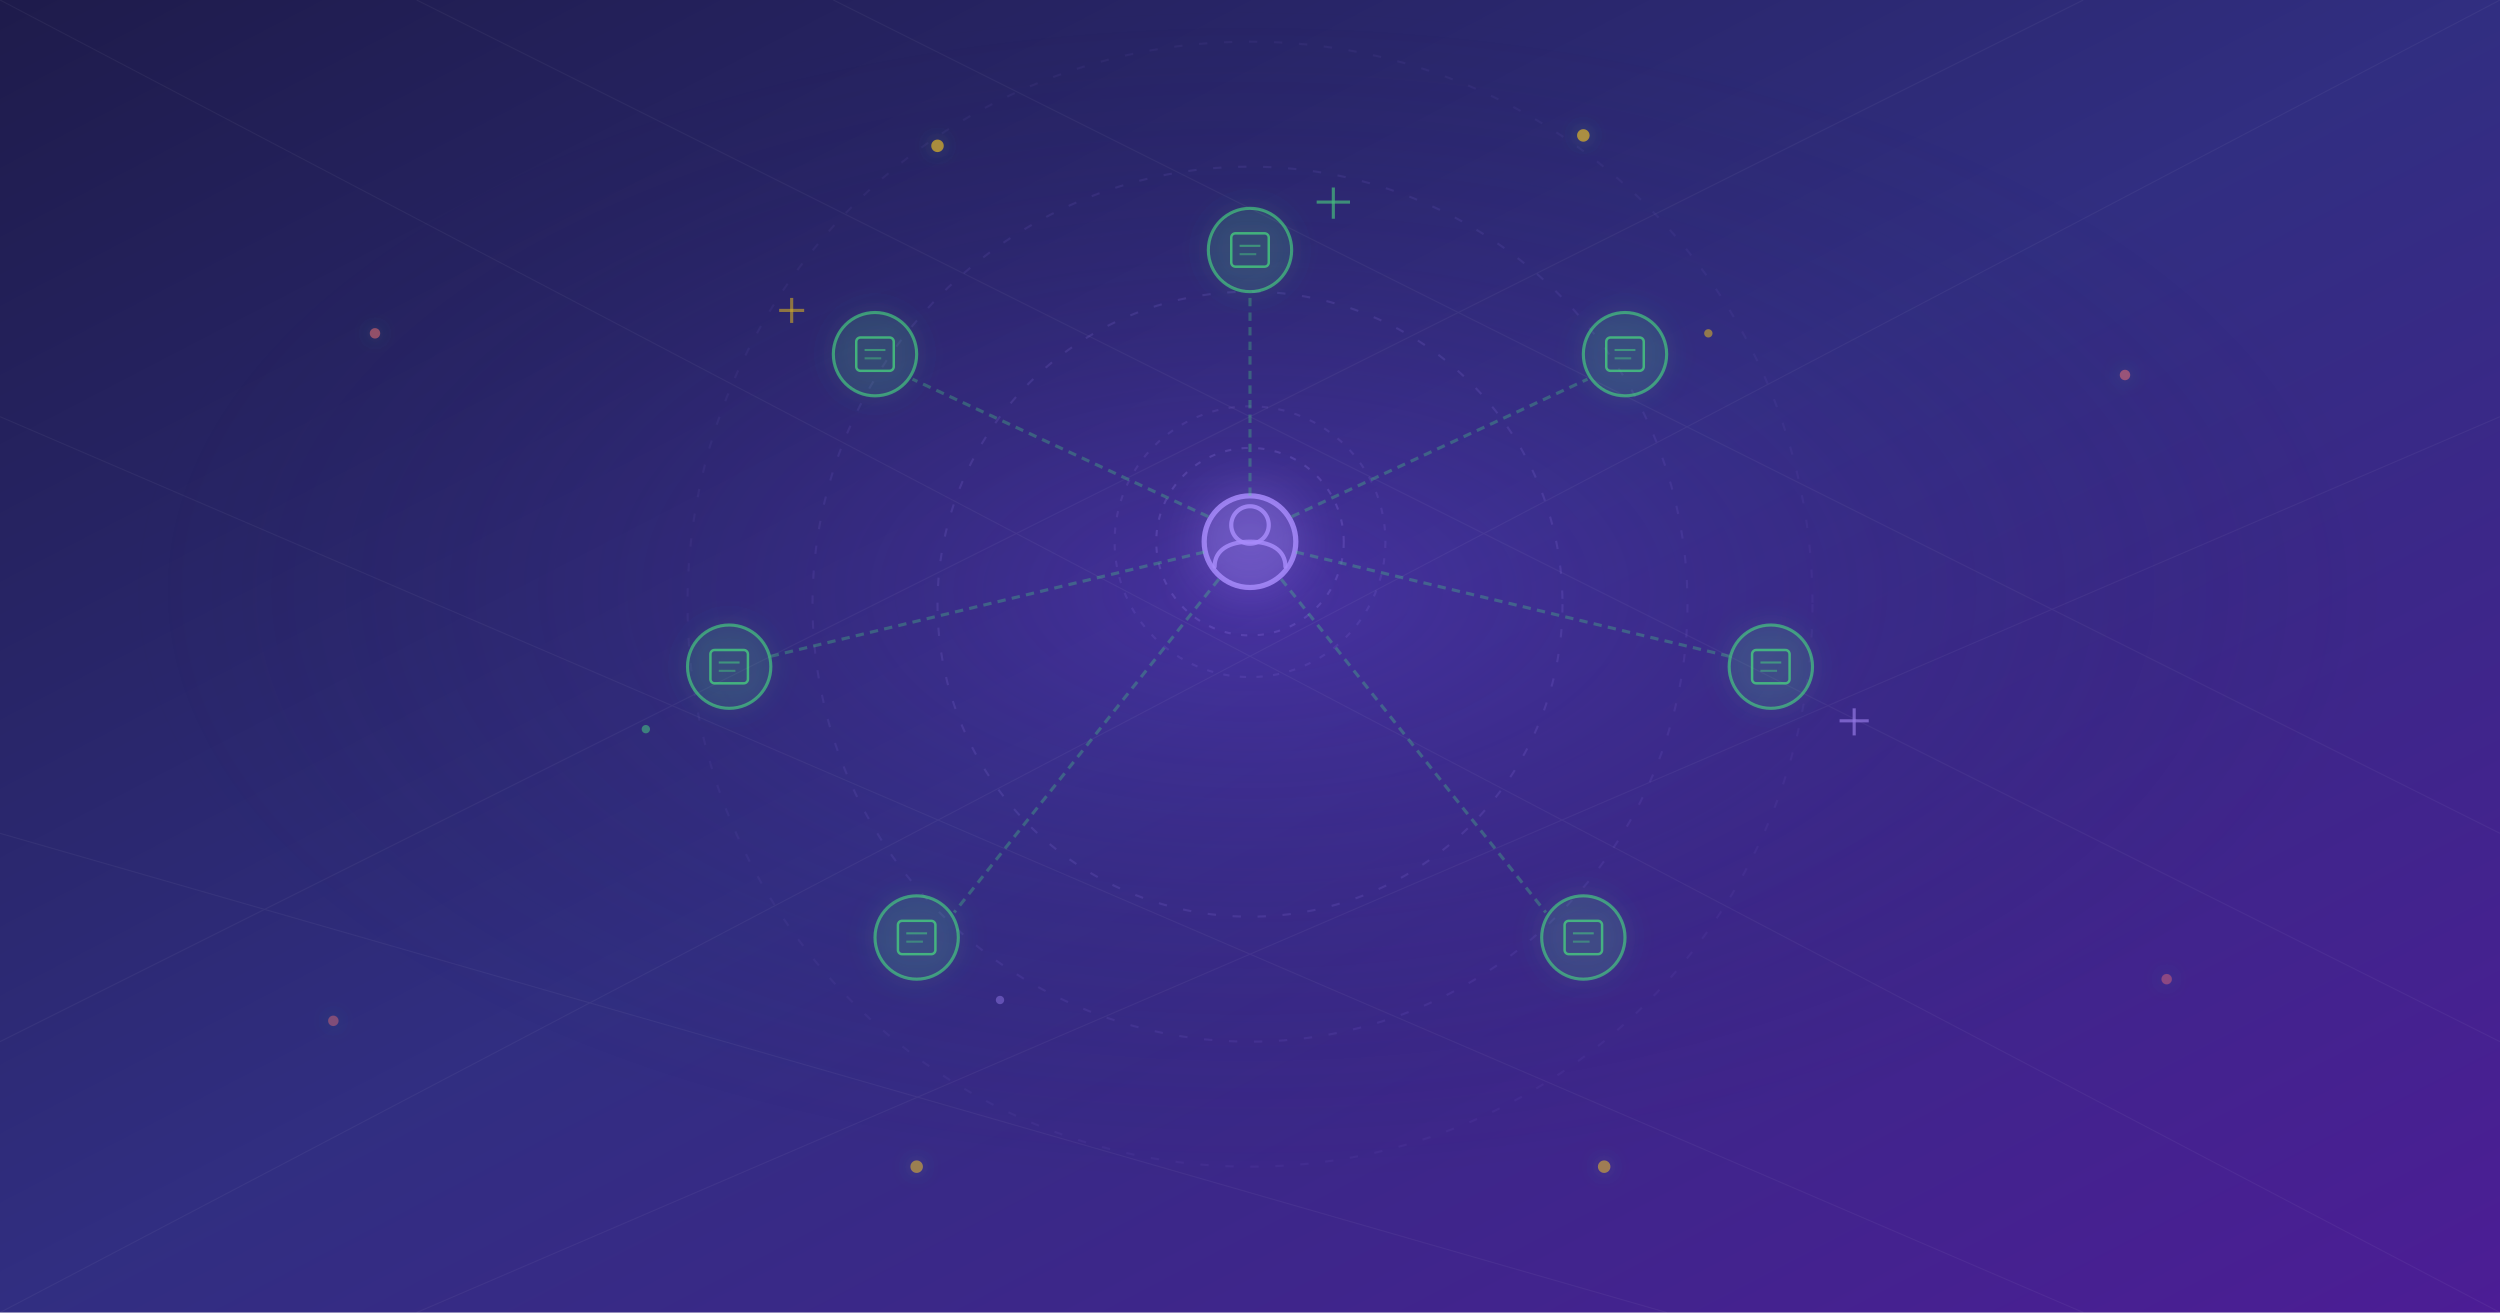
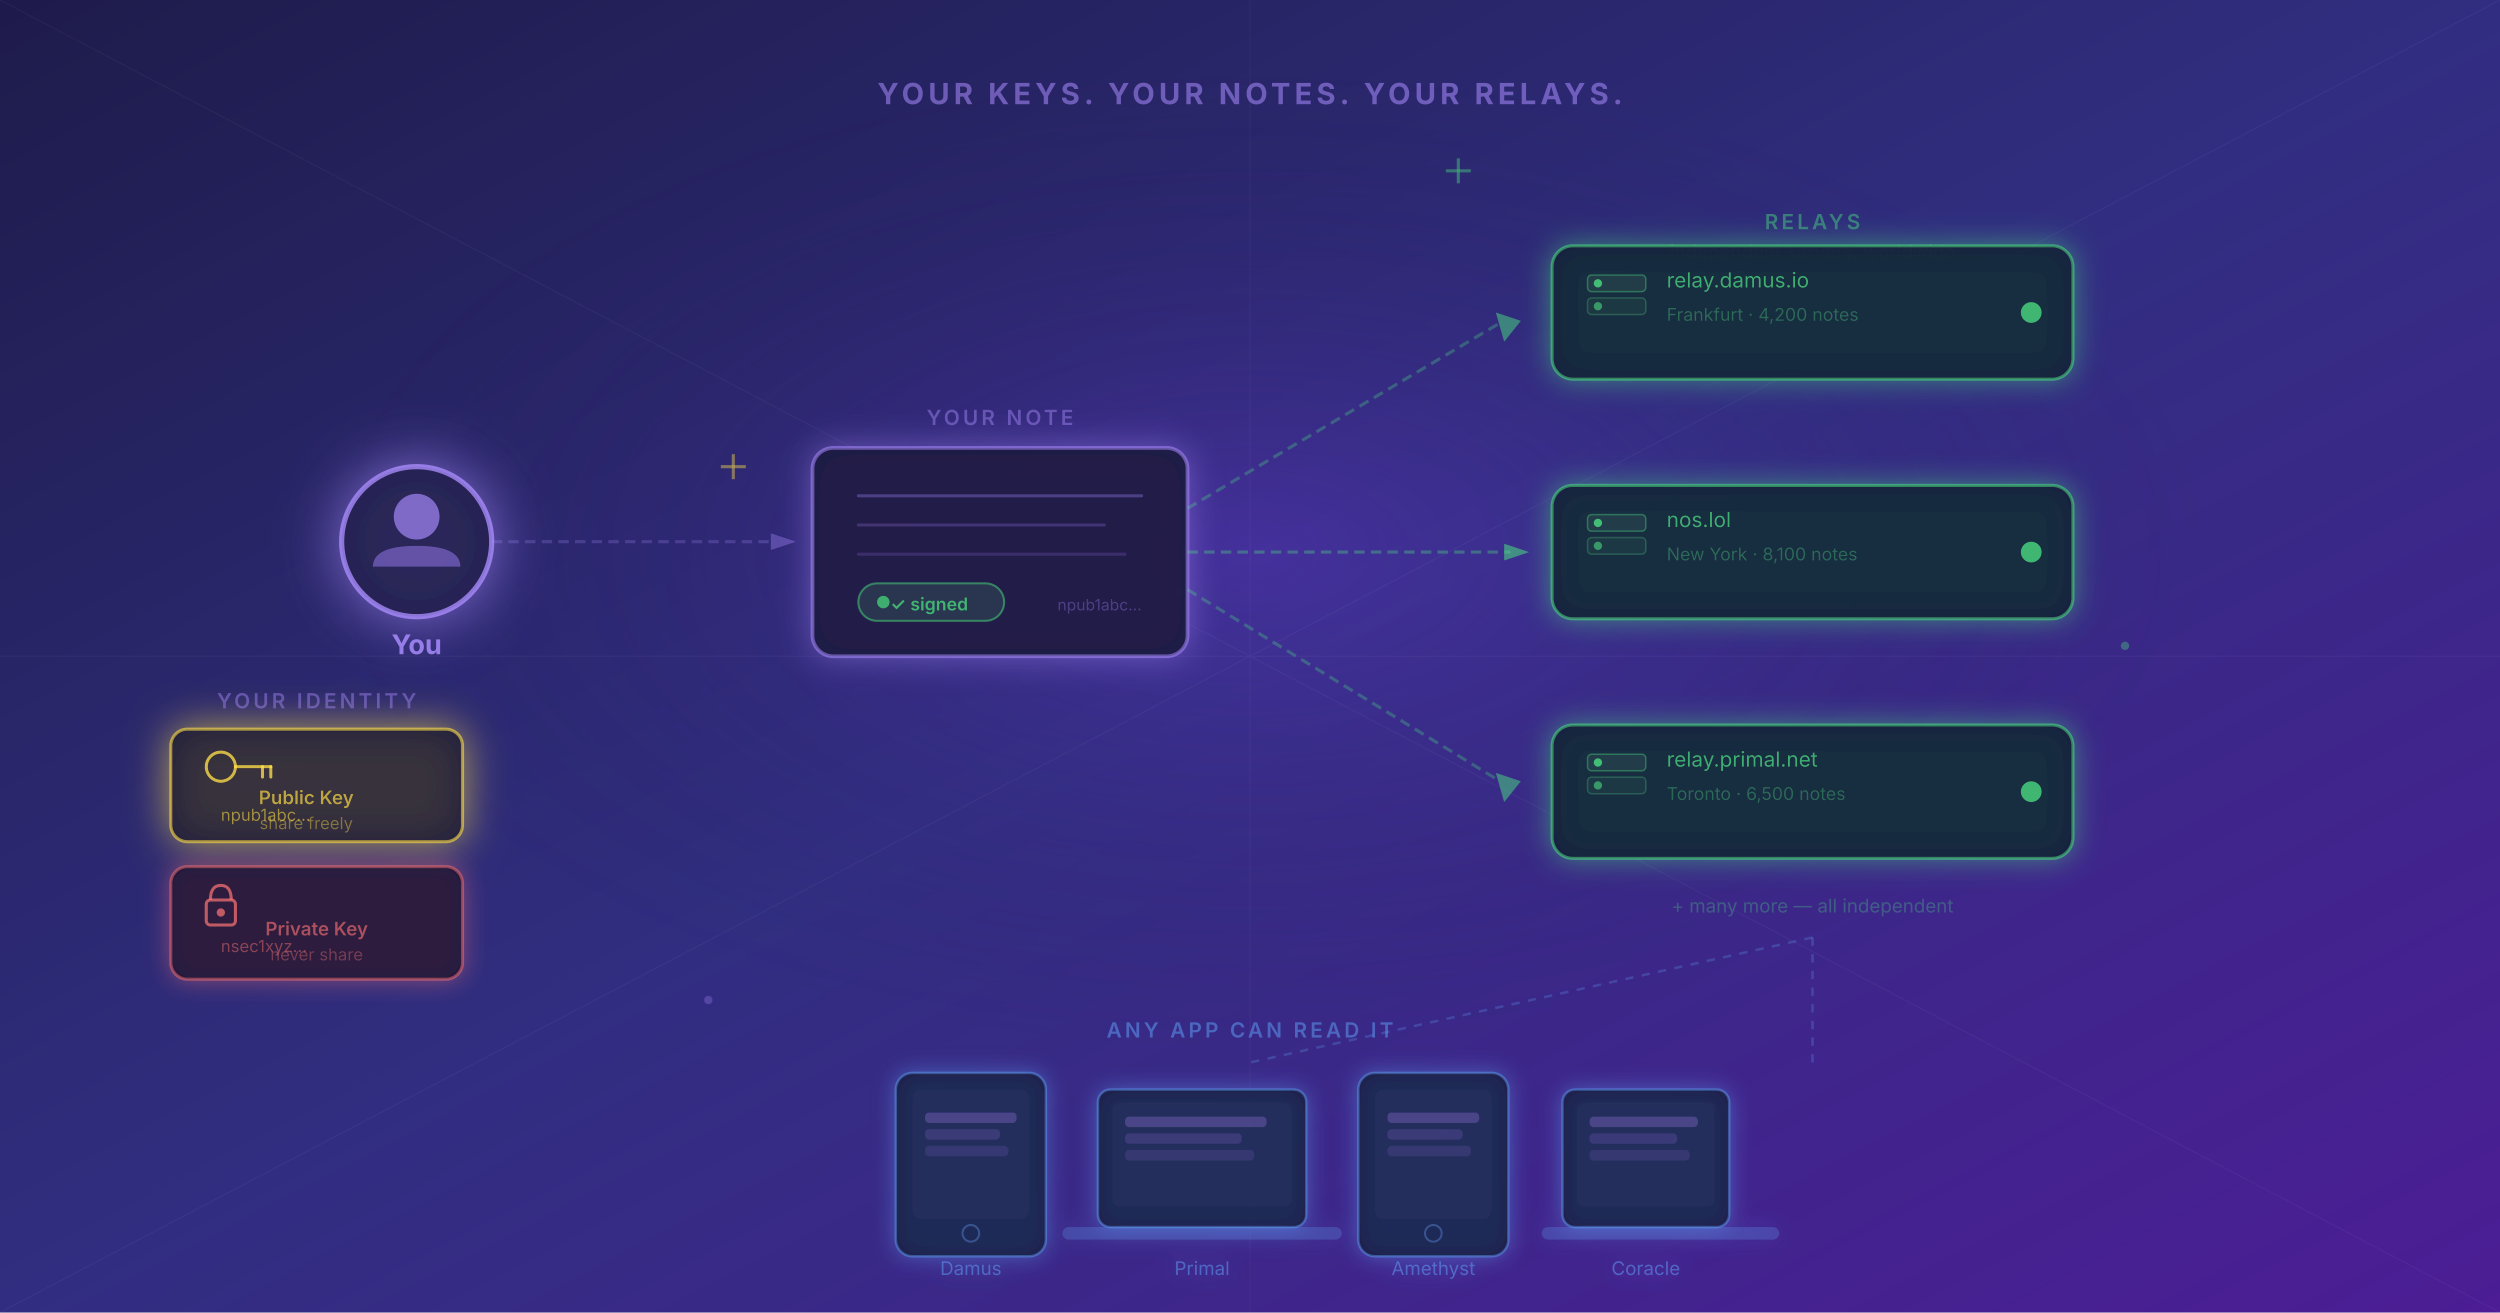
<svg xmlns="http://www.w3.org/2000/svg" width="1200" height="630">
  <defs>
    <linearGradient id="win-bg" x1="0%" y1="0%" x2="100%" y2="100%">
      <stop offset="0%" style="stop-color:#1e1b4b;stop-opacity:1" />
      <stop offset="50%" style="stop-color:#312e81;stop-opacity:1" />
      <stop offset="100%" style="stop-color:#4c1d95;stop-opacity:1" />
    </linearGradient>
-     <radialGradient id="win-glow" cx="50%" cy="45%" r="45%">
-       <stop offset="0%" style="stop-color:#7c3aed;stop-opacity:0.3" />
+     <radialGradient id="win-center-glow" cx="50%" cy="42%" r="38%">
+       <stop offset="0%" style="stop-color:#7c3aed;stop-opacity:0.28" />
      <stop offset="100%" style="stop-color:#1e1b4b;stop-opacity:0" />
    </radialGradient>
-     <filter id="win-shadow" x="-20%" y="-20%" width="140%" height="140%">
-       <feDropShadow dx="0" dy="0" stdDeviation="4" flood-color="#a78bfa" flood-opacity="0.5" />
+     <filter id="win-user-glow" x="-50%" y="-50%" width="200%" height="200%">
+       <feDropShadow dx="0" dy="0" stdDeviation="14" flood-color="#a78bfa" flood-opacity="0.75" />
    </filter>
-     <filter id="win-user-glow" x="-50%" y="-50%" width="200%" height="200%">
-       <feDropShadow dx="0" dy="0" stdDeviation="12" flood-color="#a78bfa" flood-opacity="0.7" />
+     <filter id="win-key-glow" x="-60%" y="-60%" width="220%" height="220%">
+       <feDropShadow dx="0" dy="0" stdDeviation="10" flood-color="#fde047" flood-opacity="0.7" />
+     </filter>
+     <filter id="win-note-glow" x="-40%" y="-40%" width="180%" height="180%">
+       <feDropShadow dx="0" dy="0" stdDeviation="8" flood-color="#a78bfa" flood-opacity="0.5" />
    </filter>
    <filter id="win-relay-glow" x="-50%" y="-50%" width="200%" height="200%">
-       <feDropShadow dx="0" dy="0" stdDeviation="6" flood-color="#4ade80" flood-opacity="0.5" />
+       <feDropShadow dx="0" dy="0" stdDeviation="7" flood-color="#4ade80" flood-opacity="0.55" />
    </filter>
-     <filter id="win-node-glow" x="-50%" y="-50%" width="200%" height="200%">
-       <feDropShadow dx="0" dy="0" stdDeviation="4" flood-color="#4ade80" flood-opacity="0.5" />
+     <filter id="win-app-glow" x="-50%" y="-50%" width="200%" height="200%">
+       <feDropShadow dx="0" dy="0" stdDeviation="5" flood-color="#60a5fa" flood-opacity="0.5" />
+     </filter>
+     <filter id="win-lock-glow" x="-60%" y="-60%" width="220%" height="220%">
+       <feDropShadow dx="0" dy="0" stdDeviation="6" flood-color="#f87171" flood-opacity="0.5" />
    </filter>
  </defs>
-   <rect width="100%" height="100%" fill="url(#win-bg)" />
-   <rect width="100%" height="100%" fill="url(#win-glow)" />
-   <g opacity="0.05" stroke="white" stroke-width="0.5">
+   <rect width="1200" height="630" fill="url(#win-bg)" />
+   <rect width="1200" height="630" fill="url(#win-center-glow)" />
+   <g opacity="0.04" stroke="white" stroke-width="0.5">
    <line x1="0" y1="0" x2="1200" y2="630" />
-     <line x1="200" y1="0" x2="1200" y2="500" />
-     <line x1="0" y1="200" x2="1000" y2="630" />
-     <line x1="400" y1="0" x2="1200" y2="400" />
-     <line x1="0" y1="400" x2="800" y2="630" />
    <line x1="1200" y1="0" x2="0" y2="630" />
-     <line x1="1000" y1="0" x2="0" y2="500" />
-     <line x1="1200" y1="200" x2="200" y2="630" />
-   </g>
-   <circle cx="600" cy="290" r="270" fill="none" stroke="rgba(167,139,250,0.06)" stroke-width="1" stroke-dasharray="4,8" />
-   <circle cx="600" cy="290" r="210" fill="none" stroke="rgba(167,139,250,0.10)" stroke-width="1" stroke-dasharray="4,8" />
-   <circle cx="600" cy="290" r="150" fill="none" stroke="rgba(167,139,250,0.14)" stroke-width="1" stroke-dasharray="4,8" />
-   <g filter="url(#win-node-glow)">
-     <circle cx="180" cy="160" r="2.5" fill="rgba(248,113,113,0.5)" />
-     <circle cx="1020" cy="180" r="2.5" fill="rgba(248,113,113,0.5)" />
-     <circle cx="160" cy="490" r="2.5" fill="rgba(248,113,113,0.4)" />
-     <circle cx="1040" cy="470" r="2.5" fill="rgba(248,113,113,0.4)" />
-     <circle cx="450" cy="70" r="3" fill="rgba(250,204,21,0.6)" />
-     <circle cx="760" cy="65" r="3" fill="rgba(250,204,21,0.6)" />
-     <circle cx="440" cy="560" r="3" fill="rgba(250,204,21,0.5)" />
-     <circle cx="770" cy="560" r="3" fill="rgba(250,204,21,0.5)" />
+     <line x1="0" y1="315" x2="1200" y2="315" />
+     <line x1="600" y1="0" x2="600" y2="630" />
  </g>
  <g filter="url(#win-user-glow)">
-     <circle cx="600" cy="260" r="22" fill="rgba(167,139,250,0.25)" stroke="rgba(167,139,250,0.85)" stroke-width="2.5" />
-     <circle cx="600" cy="252" r="9" fill="none" stroke="rgba(167,139,250,0.85)" stroke-width="2" />
-     <path d="M583,272 C583,264 590,260 600,260 C610,260 617,264 617,272" fill="none" stroke="rgba(167,139,250,0.85)" stroke-width="2" stroke-linecap="round" />
+     <circle cx="200" cy="260" r="36" fill="rgba(30,27,75,0.95)" stroke="rgba(167,139,250,0.8)" stroke-width="2.5" />
+     <circle cx="200" cy="248" r="11" fill="rgba(167,139,250,0.7)" />
+     <path d="M179,272 Q179,262 200,262 Q221,262 221,272" fill="rgba(167,139,250,0.5)" />
  </g>
-   <circle cx="600" cy="260" r="45" fill="none" stroke="rgba(167,139,250,0.2)" stroke-width="1" stroke-dasharray="3,5" />
-   <circle cx="600" cy="260" r="65" fill="none" stroke="rgba(167,139,250,0.12)" stroke-width="1" stroke-dasharray="3,5" />
+   <text x="200" y="314" font-family="'Inter', sans-serif" font-size="13" font-weight="700" fill="rgba(167,139,250,0.85)" text-anchor="middle">You</text>
+   <g filter="url(#win-key-glow)">
+     <rect x="82" y="350" width="140" height="54" rx="8" fill="rgba(25,20,60,0.95)" stroke="rgba(253,224,71,0.6)" stroke-width="1.5" />
+     <circle cx="106" cy="368" r="7" fill="none" stroke="rgba(253,224,71,0.8)" stroke-width="1.5" />
+     <line x1="113" y1="368" x2="130" y2="368" stroke="rgba(253,224,71,0.8)" stroke-width="1.5" stroke-linecap="round" />
+     <line x1="126" y1="368" x2="126" y2="373" stroke="rgba(253,224,71,0.8)" stroke-width="1.5" stroke-linecap="round" />
+     <line x1="130" y1="368" x2="130" y2="373" stroke="rgba(253,224,71,0.8)" stroke-width="1.5" stroke-linecap="round" />
+     <text x="106" y="394" font-family="'Inter', monospace" font-size="8" fill="rgba(253,224,71,0.6)" text-anchor="start">npub1abc…</text>
+     <text x="147" y="386" font-family="'Inter', sans-serif" font-size="9" font-weight="600" fill="rgba(253,224,71,0.7)" text-anchor="middle">Public Key</text>
+     <text x="147" y="398" font-family="'Inter', sans-serif" font-size="8" fill="rgba(253,224,71,0.45)" text-anchor="middle">share freely</text>
+   </g>
+   <g filter="url(#win-lock-glow)">
+     <rect x="82" y="416" width="140" height="54" rx="8" fill="rgba(25,20,60,0.95)" stroke="rgba(248,113,113,0.5)" stroke-width="1.5" />
+     <rect x="99" y="432" width="14" height="12" rx="2" fill="none" stroke="rgba(248,113,113,0.75)" stroke-width="1.5" />
+     <path d="M101,432 Q101,425 106,425 Q111,425 111,432" fill="none" stroke="rgba(248,113,113,0.75)" stroke-width="1.5" />
+     <circle cx="106" cy="438" r="2" fill="rgba(248,113,113,0.75)" />
+     <text x="106" y="457" font-family="'Inter', monospace" font-size="8" fill="rgba(248,113,113,0.5)" text-anchor="start">nsec1xyz…</text>
+     <text x="152" y="449" font-family="'Inter', sans-serif" font-size="9" font-weight="600" fill="rgba(248,113,113,0.65)" text-anchor="middle">Private Key</text>
+     <text x="152" y="461" font-family="'Inter', sans-serif" font-size="8" fill="rgba(248,113,113,0.4)" text-anchor="middle">never share</text>
+   </g>
+   <text x="152" y="340" font-family="'Inter', sans-serif" font-size="10" font-weight="600" fill="rgba(167,139,250,0.45)" text-anchor="middle" letter-spacing="1.5">YOUR IDENTITY</text>
+   <g opacity="0.6">
+     <line x1="236" y1="260" x2="370" y2="260" stroke="rgba(167,139,250,0.4)" stroke-width="1.5" stroke-dasharray="5,3" />
+     <polygon points="370,256 382,260 370,264" fill="rgba(167,139,250,0.6)" />
+   </g>
+   <g filter="url(#win-note-glow)">
+     <rect x="390" y="215" width="180" height="100" rx="10" fill="rgba(25,20,60,0.95)" stroke="rgba(167,139,250,0.55)" stroke-width="1.8" />
+     <line x1="412" y1="238" x2="548" y2="238" stroke="rgba(167,139,250,0.35)" stroke-width="1.5" stroke-linecap="round" />
+     <line x1="412" y1="252" x2="530" y2="252" stroke="rgba(167,139,250,0.25)" stroke-width="1.5" stroke-linecap="round" />
+     <line x1="412" y1="266" x2="540" y2="266" stroke="rgba(167,139,250,0.2)" stroke-width="1.5" stroke-linecap="round" />
+     <rect x="412" y="280" width="70" height="18" rx="9" fill="rgba(74,222,128,0.15)" stroke="rgba(74,222,128,0.5)" stroke-width="1" />
+     <circle cx="424" cy="289" r="3" fill="rgba(74,222,128,0.7)" />
+     <text x="446" y="293" font-family="'Inter', sans-serif" font-size="8.5" font-weight="600" fill="rgba(74,222,128,0.75)" text-anchor="middle">✓ signed</text>
+     <text x="548" y="293" font-family="'Inter', monospace" font-size="7.5" fill="rgba(167,139,250,0.35)" text-anchor="end">npub1abc…</text>
+   </g>
+   <text x="480" y="204" font-family="'Inter', sans-serif" font-size="10" font-weight="600" fill="rgba(167,139,250,0.45)" text-anchor="middle" letter-spacing="1.5">YOUR NOTE</text>
+   <line x1="570" y1="244" x2="720" y2="155" stroke="rgba(74,222,128,0.3)" stroke-width="1.5" stroke-dasharray="5,3" />
+   <polygon points="718,150 730,154 722,164" fill="rgba(74,222,128,0.5)" />
+   <line x1="570" y1="265" x2="725" y2="265" stroke="rgba(74,222,128,0.35)" stroke-width="1.5" stroke-dasharray="5,3" />
+   <polygon points="722,261 734,265 722,269" fill="rgba(74,222,128,0.55)" />
+   <line x1="570" y1="283" x2="720" y2="375" stroke="rgba(74,222,128,0.3)" stroke-width="1.5" stroke-dasharray="5,3" />
+   <polygon points="718,371 730,375 722,385" fill="rgba(74,222,128,0.5)" />
+   <text x="870" y="110" font-family="'Inter', sans-serif" font-size="10" font-weight="600" fill="rgba(74,222,128,0.45)" text-anchor="middle" letter-spacing="1.5">RELAYS</text>
+   <text x="870" y="124" font-family="'Inter', sans-serif" font-size="9" fill="rgba(74,222,128,0.3)" text-anchor="middle">independent servers, worldwide</text>
  <g filter="url(#win-relay-glow)">
-     <circle cx="600" cy="120" r="20" fill="rgba(74,222,128,0.1)" stroke="rgba(74,222,128,0.6)" stroke-width="1.5" />
-     <rect x="591" y="112" width="18" height="16" rx="2" fill="none" stroke="rgba(74,222,128,0.7)" stroke-width="1.2" />
-     <line x1="595" y1="118" x2="605" y2="118" stroke="rgba(74,222,128,0.5)" stroke-width="1" />
-     <line x1="595" y1="122" x2="603" y2="122" stroke="rgba(74,222,128,0.4)" stroke-width="1" />
+     <rect x="745" y="118" width="250" height="64" rx="10" fill="rgba(25,20,60,0.95)" stroke="rgba(74,222,128,0.55)" stroke-width="1.5" />
+     <rect x="762" y="132" width="28" height="8" rx="2" fill="rgba(74,222,128,0.15)" stroke="rgba(74,222,128,0.4)" stroke-width="0.8" />
+     <rect x="762" y="143" width="28" height="8" rx="2" fill="rgba(74,222,128,0.1)" stroke="rgba(74,222,128,0.3)" stroke-width="0.8" />
+     <circle cx="767" cy="136" r="2" fill="rgba(74,222,128,0.8)" />
+     <circle cx="767" cy="147" r="2" fill="rgba(74,222,128,0.6)" />
+     <text x="800" y="138" font-family="'Inter', monospace" font-size="10" fill="rgba(74,222,128,0.75)">relay.damus.io</text>
+     <text x="800" y="154" font-family="'Inter', sans-serif" font-size="8.5" fill="rgba(74,222,128,0.4)">Frankfurt · 4,200 notes</text>
+     <circle cx="975" cy="150" r="5" fill="rgba(74,222,128,0.8)" />
  </g>
-   <line x1="600" y1="238" x2="600" y2="140" stroke="rgba(74,222,128,0.3)" stroke-width="1.5" stroke-dasharray="4,3" />
  <g filter="url(#win-relay-glow)">
-     <circle cx="780" cy="170" r="20" fill="rgba(74,222,128,0.1)" stroke="rgba(74,222,128,0.6)" stroke-width="1.5" />
-     <rect x="771" y="162" width="18" height="16" rx="2" fill="none" stroke="rgba(74,222,128,0.7)" stroke-width="1.2" />
-     <line x1="775" y1="168" x2="785" y2="168" stroke="rgba(74,222,128,0.5)" stroke-width="1" />
-     <line x1="775" y1="172" x2="783" y2="172" stroke="rgba(74,222,128,0.4)" stroke-width="1" />
+     <rect x="745" y="233" width="250" height="64" rx="10" fill="rgba(25,20,60,0.95)" stroke="rgba(74,222,128,0.55)" stroke-width="1.5" />
+     <rect x="762" y="247" width="28" height="8" rx="2" fill="rgba(74,222,128,0.15)" stroke="rgba(74,222,128,0.4)" stroke-width="0.8" />
+     <rect x="762" y="258" width="28" height="8" rx="2" fill="rgba(74,222,128,0.1)" stroke="rgba(74,222,128,0.3)" stroke-width="0.8" />
+     <circle cx="767" cy="251" r="2" fill="rgba(74,222,128,0.8)" />
+     <circle cx="767" cy="262" r="2" fill="rgba(74,222,128,0.6)" />
+     <text x="800" y="253" font-family="'Inter', monospace" font-size="10" fill="rgba(74,222,128,0.75)">nos.lol</text>
+     <text x="800" y="269" font-family="'Inter', sans-serif" font-size="8.5" fill="rgba(74,222,128,0.4)">New York · 8,100 notes</text>
+     <circle cx="975" cy="265" r="5" fill="rgba(74,222,128,0.8)" />
  </g>
-   <line x1="620" y1="248" x2="762" y2="182" stroke="rgba(74,222,128,0.3)" stroke-width="1.5" stroke-dasharray="4,3" />
  <g filter="url(#win-relay-glow)">
-     <circle cx="850" cy="320" r="20" fill="rgba(74,222,128,0.1)" stroke="rgba(74,222,128,0.6)" stroke-width="1.5" />
-     <rect x="841" y="312" width="18" height="16" rx="2" fill="none" stroke="rgba(74,222,128,0.7)" stroke-width="1.2" />
-     <line x1="845" y1="318" x2="855" y2="318" stroke="rgba(74,222,128,0.5)" stroke-width="1" />
-     <line x1="845" y1="322" x2="853" y2="322" stroke="rgba(74,222,128,0.4)" stroke-width="1" />
+     <rect x="745" y="348" width="250" height="64" rx="10" fill="rgba(25,20,60,0.95)" stroke="rgba(74,222,128,0.55)" stroke-width="1.5" />
+     <rect x="762" y="362" width="28" height="8" rx="2" fill="rgba(74,222,128,0.15)" stroke="rgba(74,222,128,0.4)" stroke-width="0.8" />
+     <rect x="762" y="373" width="28" height="8" rx="2" fill="rgba(74,222,128,0.1)" stroke="rgba(74,222,128,0.3)" stroke-width="0.8" />
+     <circle cx="767" cy="366" r="2" fill="rgba(74,222,128,0.8)" />
+     <circle cx="767" cy="377" r="2" fill="rgba(74,222,128,0.6)" />
+     <text x="800" y="368" font-family="'Inter', monospace" font-size="10" fill="rgba(74,222,128,0.75)">relay.primal.net</text>
+     <text x="800" y="384" font-family="'Inter', sans-serif" font-size="8.5" fill="rgba(74,222,128,0.4)">Toronto · 6,500 notes</text>
+     <circle cx="975" cy="380" r="5" fill="rgba(74,222,128,0.8)" />
  </g>
-   <line x1="622" y1="265" x2="830" y2="315" stroke="rgba(74,222,128,0.3)" stroke-width="1.5" stroke-dasharray="4,3" />
-   <g filter="url(#win-relay-glow)">
-     <circle cx="760" cy="450" r="20" fill="rgba(74,222,128,0.1)" stroke="rgba(74,222,128,0.6)" stroke-width="1.5" />
-     <rect x="751" y="442" width="18" height="16" rx="2" fill="none" stroke="rgba(74,222,128,0.7)" stroke-width="1.2" />
-     <line x1="755" y1="448" x2="765" y2="448" stroke="rgba(74,222,128,0.5)" stroke-width="1" />
-     <line x1="755" y1="452" x2="763" y2="452" stroke="rgba(74,222,128,0.4)" stroke-width="1" />
+   <text x="870" y="438" font-family="'Inter', sans-serif" font-size="9" fill="rgba(74,222,128,0.3)" text-anchor="middle">+ many more — all independent</text>
+   <line x1="870" y1="450" x2="600" y2="510" stroke="rgba(96,165,250,0.25)" stroke-width="1.2" stroke-dasharray="4,4" />
+   <line x1="870" y1="450" x2="870" y2="510" stroke="rgba(96,165,250,0.25)" stroke-width="1.2" stroke-dasharray="4,4" />
+   <text x="600" y="498" font-family="'Inter', sans-serif" font-size="10" font-weight="600" fill="rgba(96,165,250,0.5)" text-anchor="middle" letter-spacing="1.5">ANY APP CAN READ IT</text>
+   <g filter="url(#win-app-glow)">
+     <rect x="430" y="515" width="72" height="88" rx="8" fill="rgba(25,20,60,0.9)" stroke="rgba(96,165,250,0.45)" stroke-width="1.2" />
+     <rect x="438" y="523" width="56" height="62" rx="4" fill="rgba(96,165,250,0.07)" />
+     <rect x="444" y="534" width="44" height="5" rx="2" fill="rgba(167,139,250,0.3)" />
+     <rect x="444" y="542" width="36" height="5" rx="2" fill="rgba(167,139,250,0.2)" />
+     <rect x="444" y="550" width="40" height="5" rx="2" fill="rgba(167,139,250,0.15)" />
+     <circle cx="466" cy="592" r="4" fill="none" stroke="rgba(96,165,250,0.4)" stroke-width="1" />
+     <text x="466" y="612" font-family="'Inter', sans-serif" font-size="9" fill="rgba(96,165,250,0.5)" text-anchor="middle">Damus</text>
  </g>
-   <line x1="615" y1="278" x2="742" y2="438" stroke="rgba(74,222,128,0.3)" stroke-width="1.5" stroke-dasharray="4,3" />
-   <g filter="url(#win-relay-glow)">
-     <circle cx="440" cy="450" r="20" fill="rgba(74,222,128,0.1)" stroke="rgba(74,222,128,0.6)" stroke-width="1.5" />
-     <rect x="431" y="442" width="18" height="16" rx="2" fill="none" stroke="rgba(74,222,128,0.7)" stroke-width="1.2" />
-     <line x1="435" y1="448" x2="445" y2="448" stroke="rgba(74,222,128,0.5)" stroke-width="1" />
-     <line x1="435" y1="452" x2="443" y2="452" stroke="rgba(74,222,128,0.4)" stroke-width="1" />
+   <g filter="url(#win-app-glow)">
+     <rect x="527" y="523" width="100" height="66" rx="6" fill="rgba(25,20,60,0.9)" stroke="rgba(96,165,250,0.45)" stroke-width="1.2" />
+     <rect x="534" y="529" width="86" height="50" rx="3" fill="rgba(96,165,250,0.07)" />
+     <rect x="540" y="536" width="68" height="5" rx="2" fill="rgba(167,139,250,0.3)" />
+     <rect x="540" y="544" width="56" height="5" rx="2" fill="rgba(167,139,250,0.2)" />
+     <rect x="540" y="552" width="62" height="5" rx="2" fill="rgba(167,139,250,0.15)" />
+     <rect x="510" y="589" width="134" height="6" rx="3" fill="rgba(96,165,250,0.25)" />
+     <text x="577" y="612" font-family="'Inter', sans-serif" font-size="9" fill="rgba(96,165,250,0.5)" text-anchor="middle">Primal</text>
  </g>
-   <line x1="585" y1="278" x2="458" y2="438" stroke="rgba(74,222,128,0.3)" stroke-width="1.5" stroke-dasharray="4,3" />
-   <g filter="url(#win-relay-glow)">
-     <circle cx="350" cy="320" r="20" fill="rgba(74,222,128,0.1)" stroke="rgba(74,222,128,0.6)" stroke-width="1.5" />
-     <rect x="341" y="312" width="18" height="16" rx="2" fill="none" stroke="rgba(74,222,128,0.7)" stroke-width="1.2" />
-     <line x1="345" y1="318" x2="355" y2="318" stroke="rgba(74,222,128,0.5)" stroke-width="1" />
-     <line x1="345" y1="322" x2="353" y2="322" stroke="rgba(74,222,128,0.4)" stroke-width="1" />
+   <g filter="url(#win-app-glow)">
+     <rect x="652" y="515" width="72" height="88" rx="8" fill="rgba(25,20,60,0.9)" stroke="rgba(96,165,250,0.45)" stroke-width="1.2" />
+     <rect x="660" y="523" width="56" height="62" rx="4" fill="rgba(96,165,250,0.07)" />
+     <rect x="666" y="534" width="44" height="5" rx="2" fill="rgba(167,139,250,0.3)" />
+     <rect x="666" y="542" width="36" height="5" rx="2" fill="rgba(167,139,250,0.2)" />
+     <rect x="666" y="550" width="40" height="5" rx="2" fill="rgba(167,139,250,0.15)" />
+     <circle cx="688" cy="592" r="4" fill="none" stroke="rgba(96,165,250,0.4)" stroke-width="1" />
+     <text x="688" y="612" font-family="'Inter', sans-serif" font-size="9" fill="rgba(96,165,250,0.5)" text-anchor="middle">Amethyst</text>
  </g>
-   <line x1="578" y1="265" x2="370" y2="315" stroke="rgba(74,222,128,0.3)" stroke-width="1.5" stroke-dasharray="4,3" />
-   <g filter="url(#win-relay-glow)">
-     <circle cx="420" cy="170" r="20" fill="rgba(74,222,128,0.1)" stroke="rgba(74,222,128,0.6)" stroke-width="1.5" />
-     <rect x="411" y="162" width="18" height="16" rx="2" fill="none" stroke="rgba(74,222,128,0.7)" stroke-width="1.2" />
-     <line x1="415" y1="168" x2="425" y2="168" stroke="rgba(74,222,128,0.5)" stroke-width="1" />
-     <line x1="415" y1="172" x2="423" y2="172" stroke="rgba(74,222,128,0.4)" stroke-width="1" />
+   <g filter="url(#win-app-glow)">
+     <rect x="750" y="523" width="80" height="66" rx="6" fill="rgba(25,20,60,0.9)" stroke="rgba(96,165,250,0.45)" stroke-width="1.2" />
+     <rect x="757" y="529" width="66" height="50" rx="3" fill="rgba(96,165,250,0.07)" />
+     <rect x="763" y="536" width="52" height="5" rx="2" fill="rgba(167,139,250,0.3)" />
+     <rect x="763" y="544" width="42" height="5" rx="2" fill="rgba(167,139,250,0.2)" />
+     <rect x="763" y="552" width="48" height="5" rx="2" fill="rgba(167,139,250,0.15)" />
+     <rect x="740" y="589" width="114" height="6" rx="3" fill="rgba(96,165,250,0.25)" />
+     <text x="790" y="612" font-family="'Inter', sans-serif" font-size="9" fill="rgba(96,165,250,0.5)" text-anchor="middle">Coracle</text>
  </g>
-   <line x1="580" y1="248" x2="438" y2="182" stroke="rgba(74,222,128,0.3)" stroke-width="1.5" stroke-dasharray="4,3" />
-   <g opacity="0.8">
-     <line x1="640" y1="105" x2="640" y2="90" stroke="rgba(74,222,128,0.7)" stroke-width="1.5" />
-     <line x1="632" y1="97" x2="648" y2="97" stroke="rgba(74,222,128,0.7)" stroke-width="1.5" />
-     <line x1="380" y1="155" x2="380" y2="143" stroke="rgba(250,204,21,0.6)" stroke-width="1.5" />
-     <line x1="374" y1="149" x2="386" y2="149" stroke="rgba(250,204,21,0.6)" stroke-width="1.5" />
-     <line x1="890" y1="340" x2="890" y2="353" stroke="rgba(167,139,250,0.7)" stroke-width="1.5" />
-     <line x1="883" y1="346" x2="897" y2="346" stroke="rgba(167,139,250,0.7)" stroke-width="1.5" />
-     <circle cx="310" cy="350" r="2" fill="rgba(74,222,128,0.6)" />
-     <circle cx="820" cy="160" r="2" fill="rgba(250,204,21,0.6)" />
-     <circle cx="480" cy="480" r="2" fill="rgba(167,139,250,0.5)" />
+   <text x="600" y="50" font-family="'Inter', sans-serif" font-size="14" font-weight="700" fill="rgba(167,139,250,0.55)" text-anchor="middle" letter-spacing="2">YOUR KEYS. YOUR NOTES. YOUR RELAYS.</text>
+   <g opacity="0.7">
+     <line x1="352" y1="230" x2="352" y2="218" stroke="rgba(253,224,71,0.6)" stroke-width="1.5" />
+     <line x1="346" y1="224" x2="358" y2="224" stroke="rgba(253,224,71,0.6)" stroke-width="1.5" />
+     <line x1="700" y1="88" x2="700" y2="76" stroke="rgba(74,222,128,0.6)" stroke-width="1.5" />
+     <line x1="694" y1="82" x2="706" y2="82" stroke="rgba(74,222,128,0.6)" stroke-width="1.5" />
+     <circle cx="1020" cy="310" r="2" fill="rgba(74,222,128,0.5)" />
+     <circle cx="340" cy="480" r="2" fill="rgba(167,139,250,0.4)" />
  </g>
</svg>
